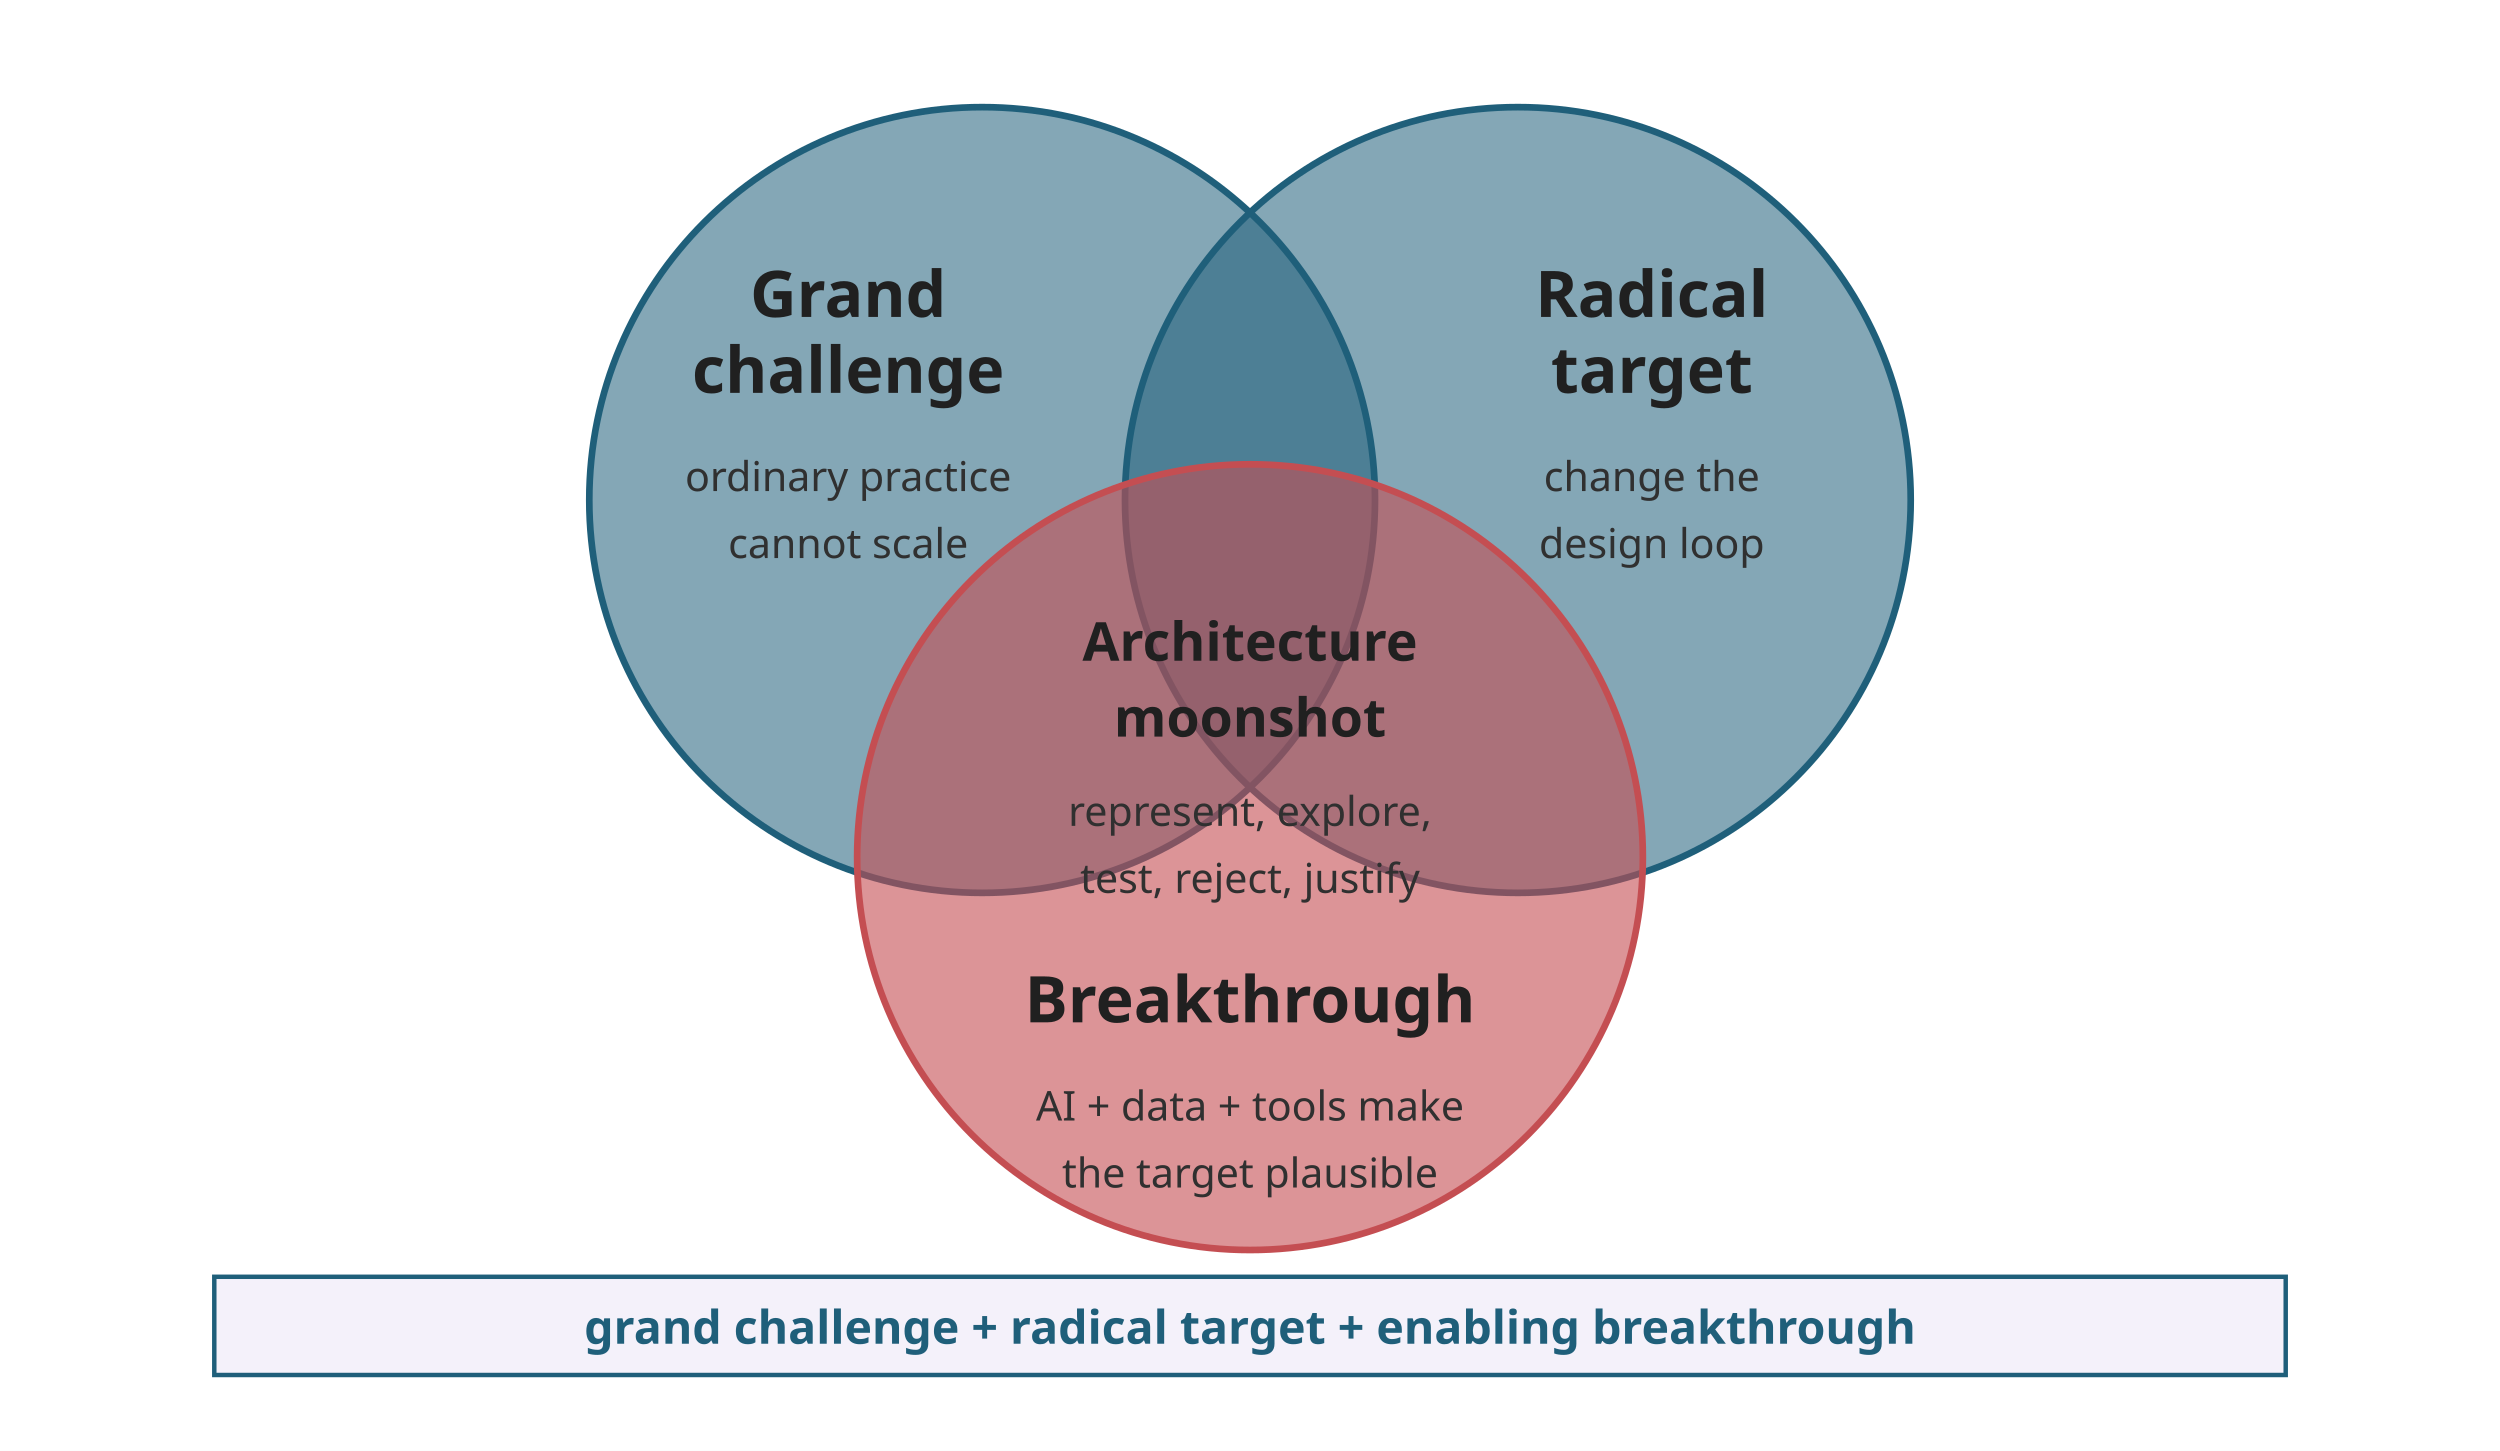
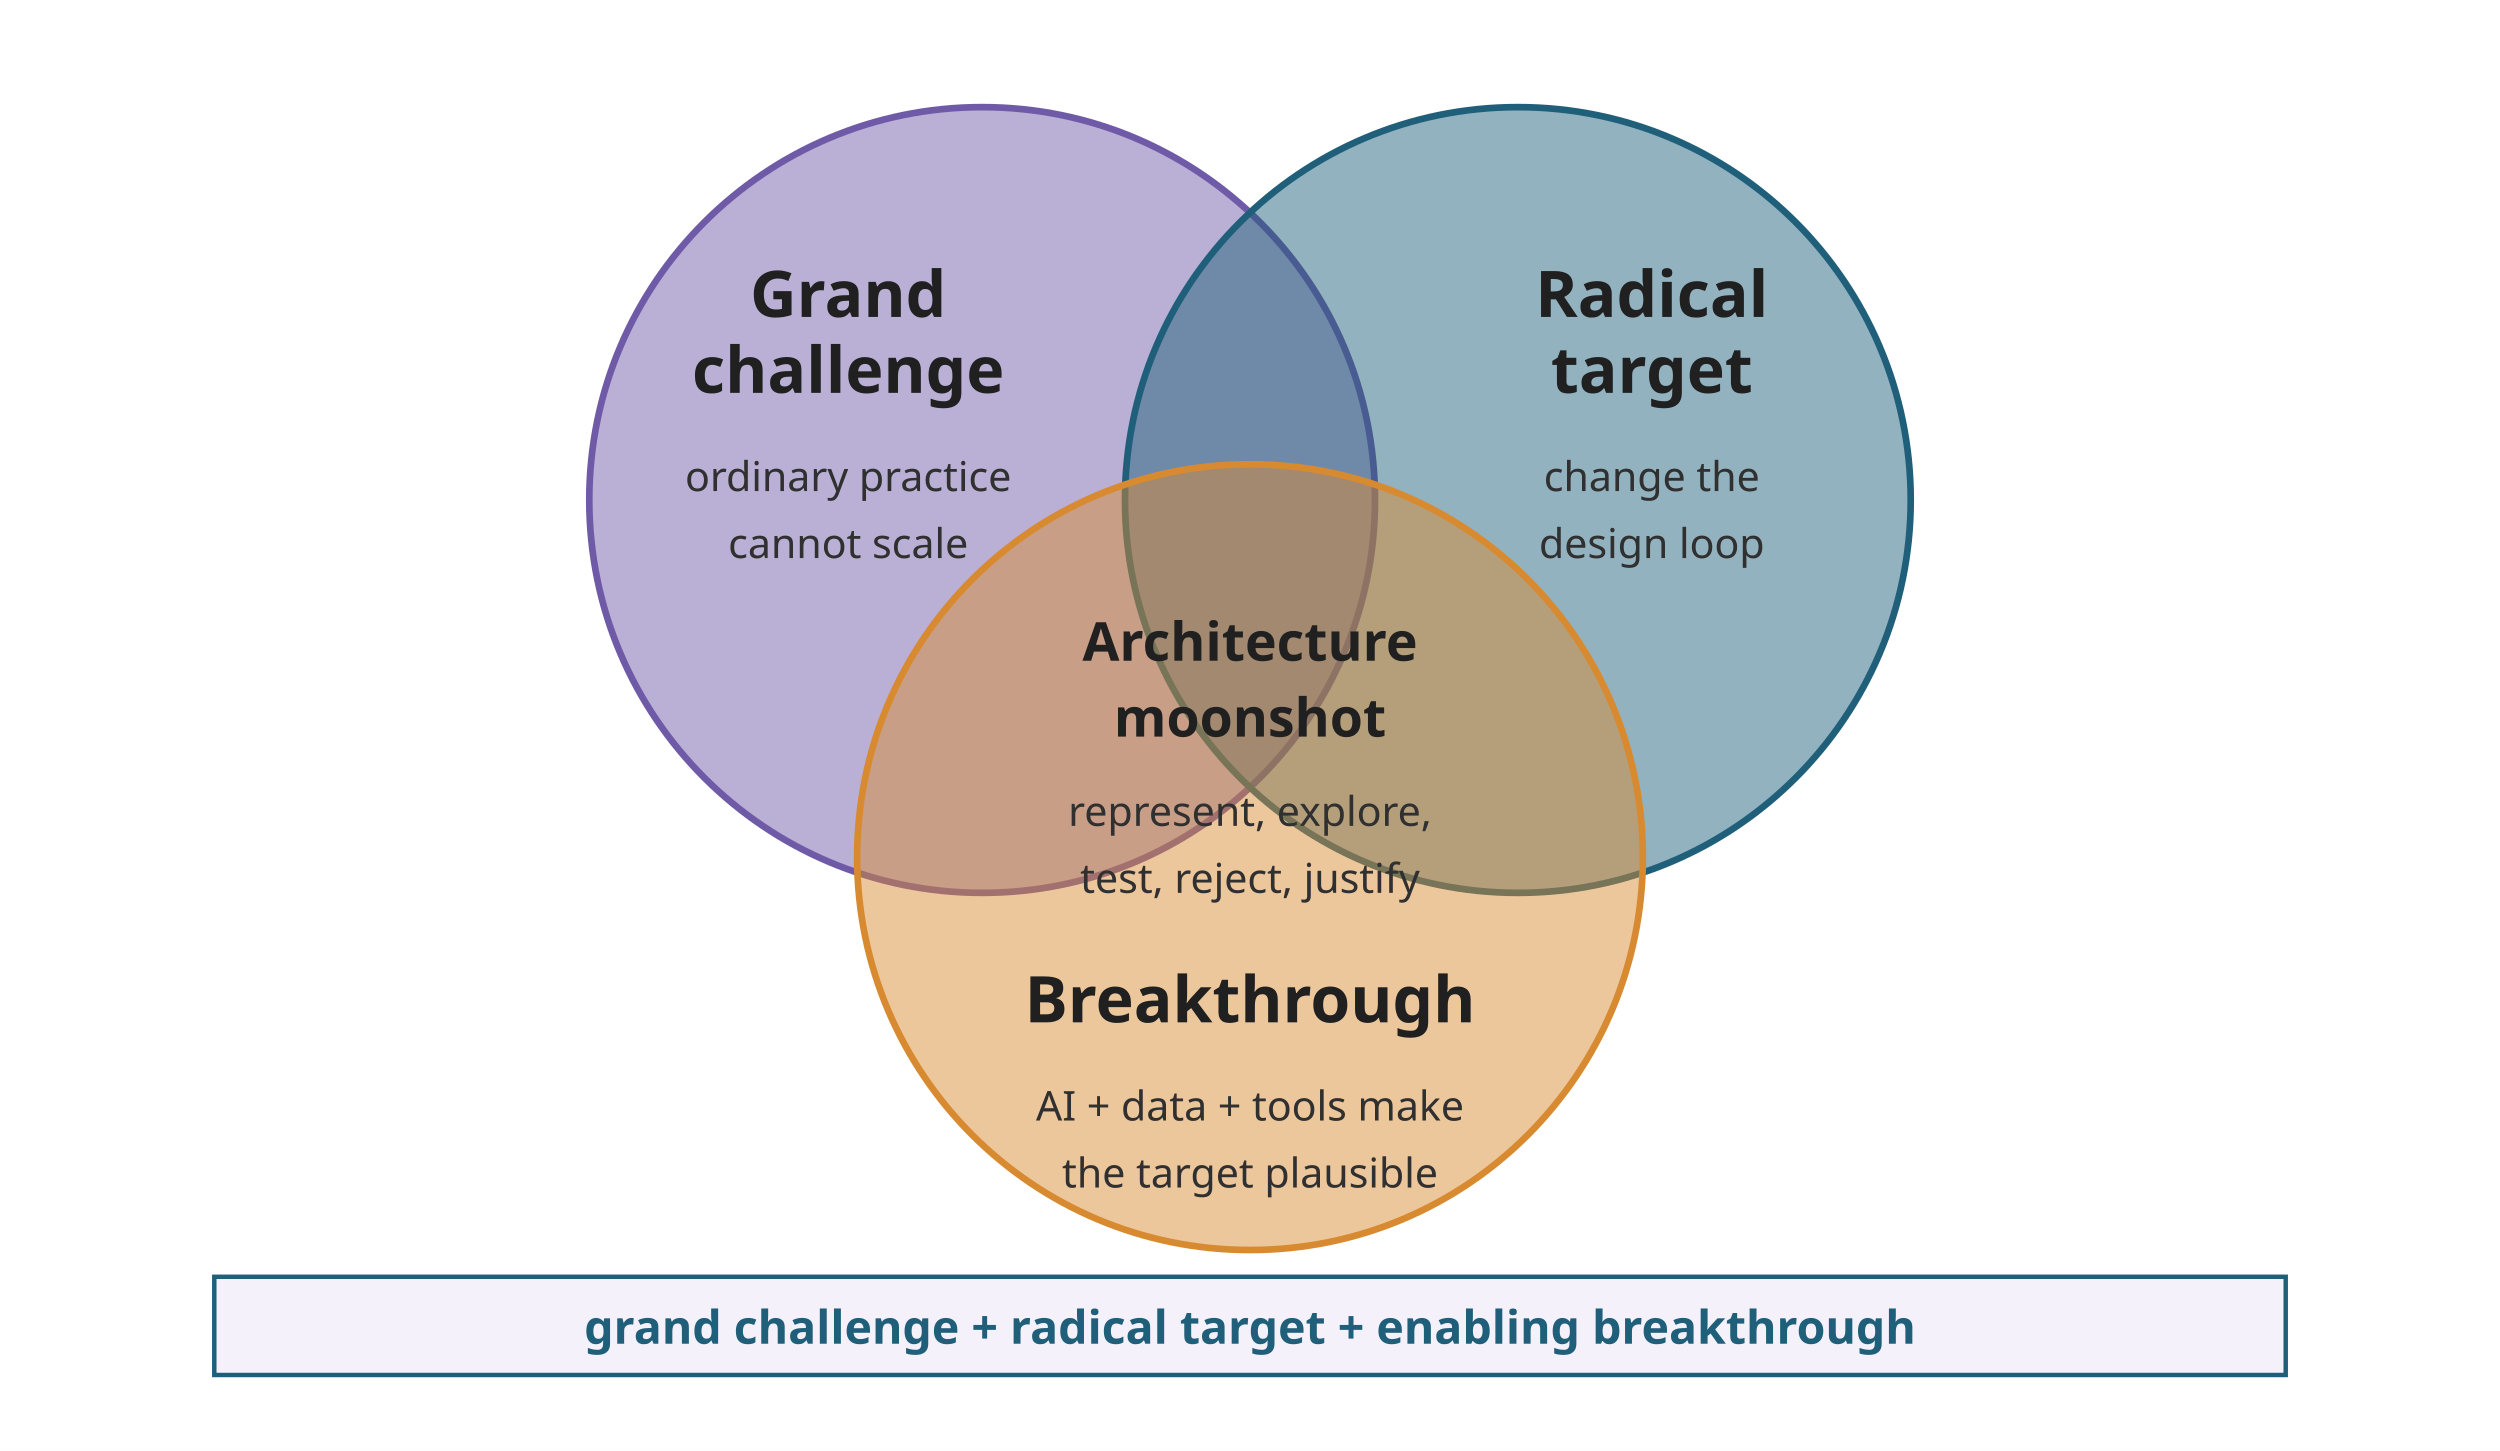
<svg xmlns="http://www.w3.org/2000/svg" viewBox="80 20 560 325" role="img">
  <defs>
    <style>
      .font { font-family: sans-serif; }
      .label { font-size: 14.4px; font-weight: 700; fill: #202020; }
      .small { font-size: 9.2px; fill: #303030; }
      .center { font-size: 12px; font-weight: 700; fill: #202020; }
      .note { font-size: 10.4px; font-weight: 700; fill: #1F5F7A; }
    </style>
  </defs>
  <rect x="80" y="20" width="560" height="325" fill="#FFFFFF" />
-   <circle cx="300" cy="132" r="88" fill="#1F5F7A" fill-opacity="0.55" stroke="#1F5F7A" stroke-width="1.5" />
-   <circle cx="420" cy="132" r="88" fill="#1F5F7A" fill-opacity="0.55" stroke="#1F5F7A" stroke-width="1.5" />
-   <circle cx="360" cy="212" r="88" fill="#C44E52" fill-opacity="0.60" stroke="#C44E52" stroke-width="1.5" />
+   <circle cx="300" cy="132" r="88" fill="#6F5AA8" fill-opacity="0.48" stroke="#6F5AA8" stroke-width="1.5" />
+   <circle cx="420" cy="132" r="88" fill="#1F5F7A" fill-opacity="0.48" stroke="#1F5F7A" stroke-width="1.5" />
+   <circle cx="360" cy="212" r="88" fill="#D88A30" fill-opacity="0.48" stroke="#D88A30" stroke-width="1.5" />
  <g class="font">
    <text class="label" x="270" y="91" text-anchor="middle" style="white-space: pre;">Grand</text>
    <text class="label" x="270" y="108" text-anchor="middle" style="white-space: pre;">challenge</text>
    <text class="small" x="270" y="130" text-anchor="middle" style="white-space: pre;">ordinary practice</text>
    <text class="small" x="270" y="145" text-anchor="middle" style="white-space: pre;">cannot scale</text>
    <text class="label" x="450" y="91" text-anchor="middle" style="white-space: pre;">Radical</text>
    <text class="label" x="450" y="108" text-anchor="middle" style="white-space: pre;">target</text>
    <text class="small" x="450" y="130" text-anchor="middle" style="white-space: pre;">change the</text>
    <text class="small" x="450" y="145" text-anchor="middle" style="white-space: pre;">design loop</text>
    <text class="label" x="360" y="249" text-anchor="middle" style="white-space: pre;">Breakthrough</text>
    <text class="small" x="360" y="271" text-anchor="middle" style="white-space: pre;">AI + data + tools make</text>
    <text class="small" x="360" y="286" text-anchor="middle" style="white-space: pre;">the target plausible</text>
    <text class="center" x="360" y="168" text-anchor="middle" style="white-space: pre;">Architecture</text>
    <text class="center" x="360" y="185" text-anchor="middle" style="white-space: pre;">moonshot</text>
    <text class="small" x="360" y="205" text-anchor="middle" style="white-space: pre;">represent, explore,</text>
    <text class="small" x="360" y="220" text-anchor="middle" style="white-space: pre;">test, reject, justify</text>
  </g>
  <rect x="128" y="306" width="464" height="22" fill="#F4F1FA" stroke="#1F5F7A" stroke-width="1" />
  <text class="font note" x="360" y="321" text-anchor="middle" style="white-space: pre;">grand challenge + radical target + enabling breakthrough</text>
</svg>
